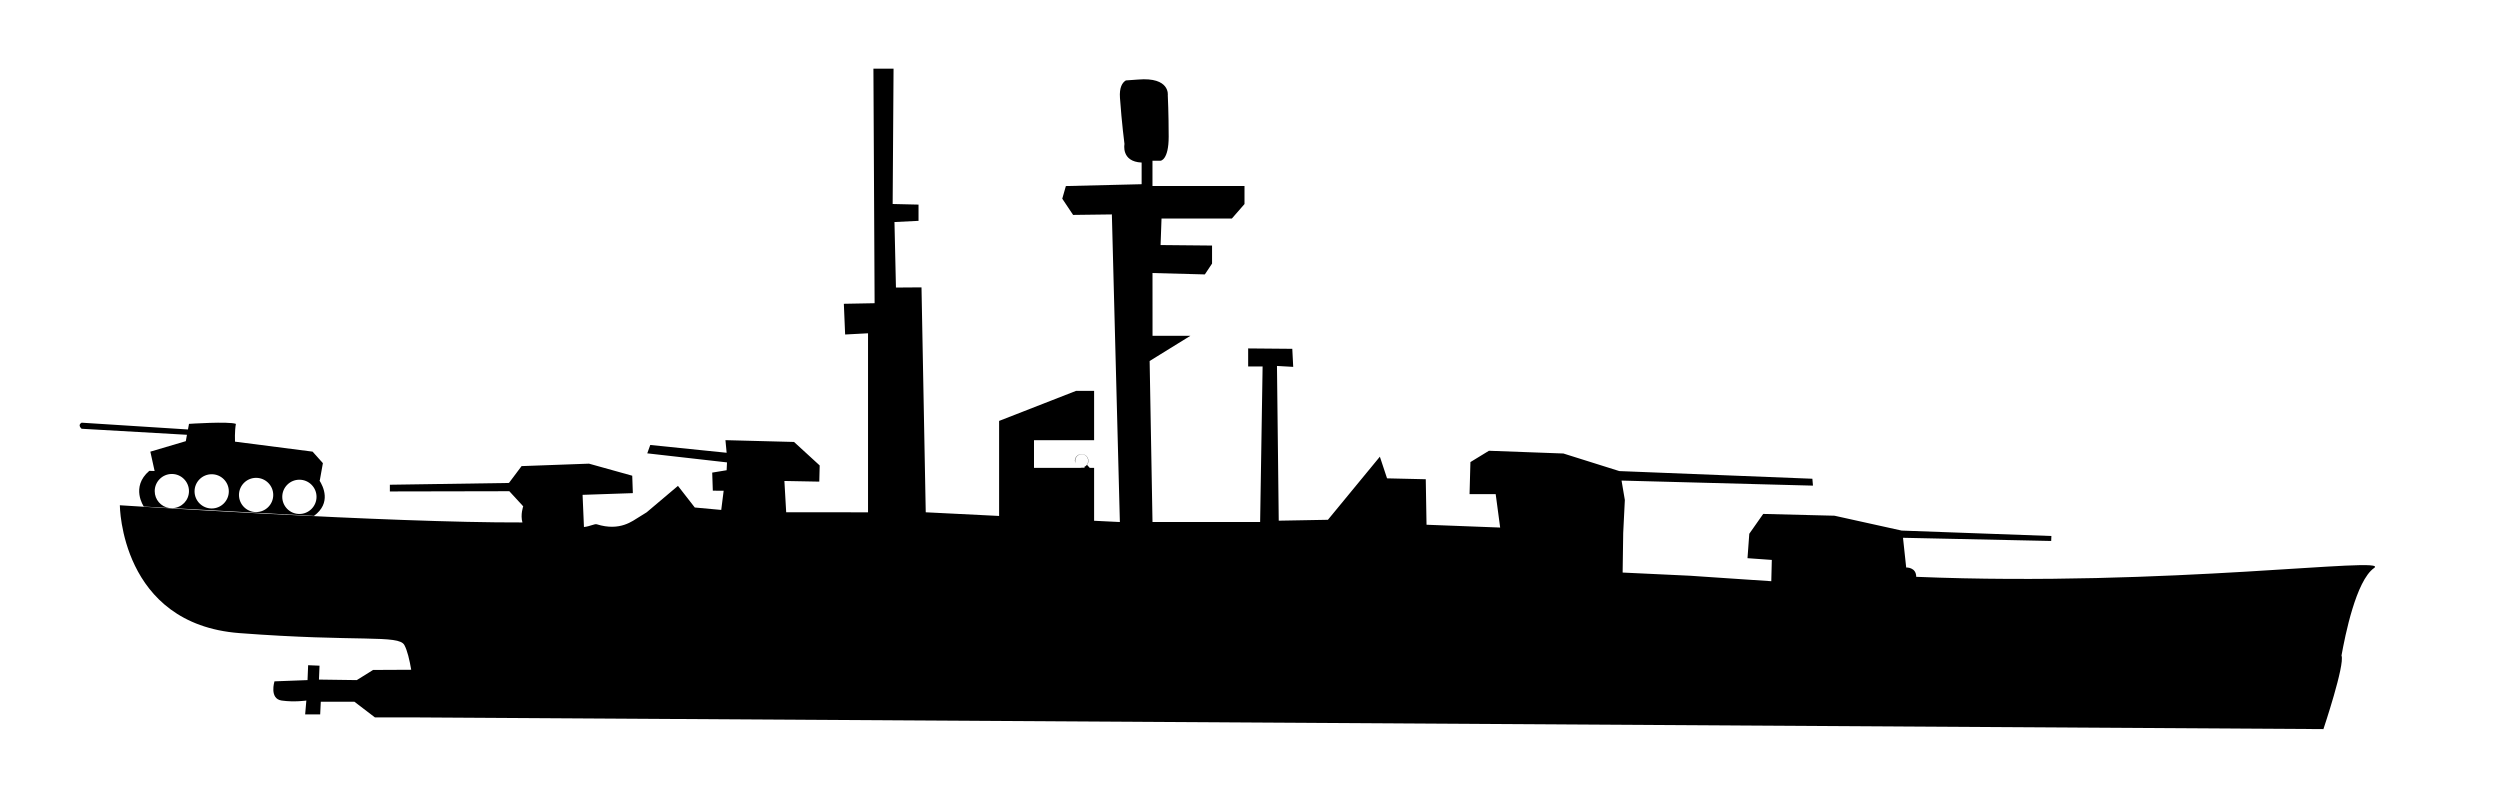
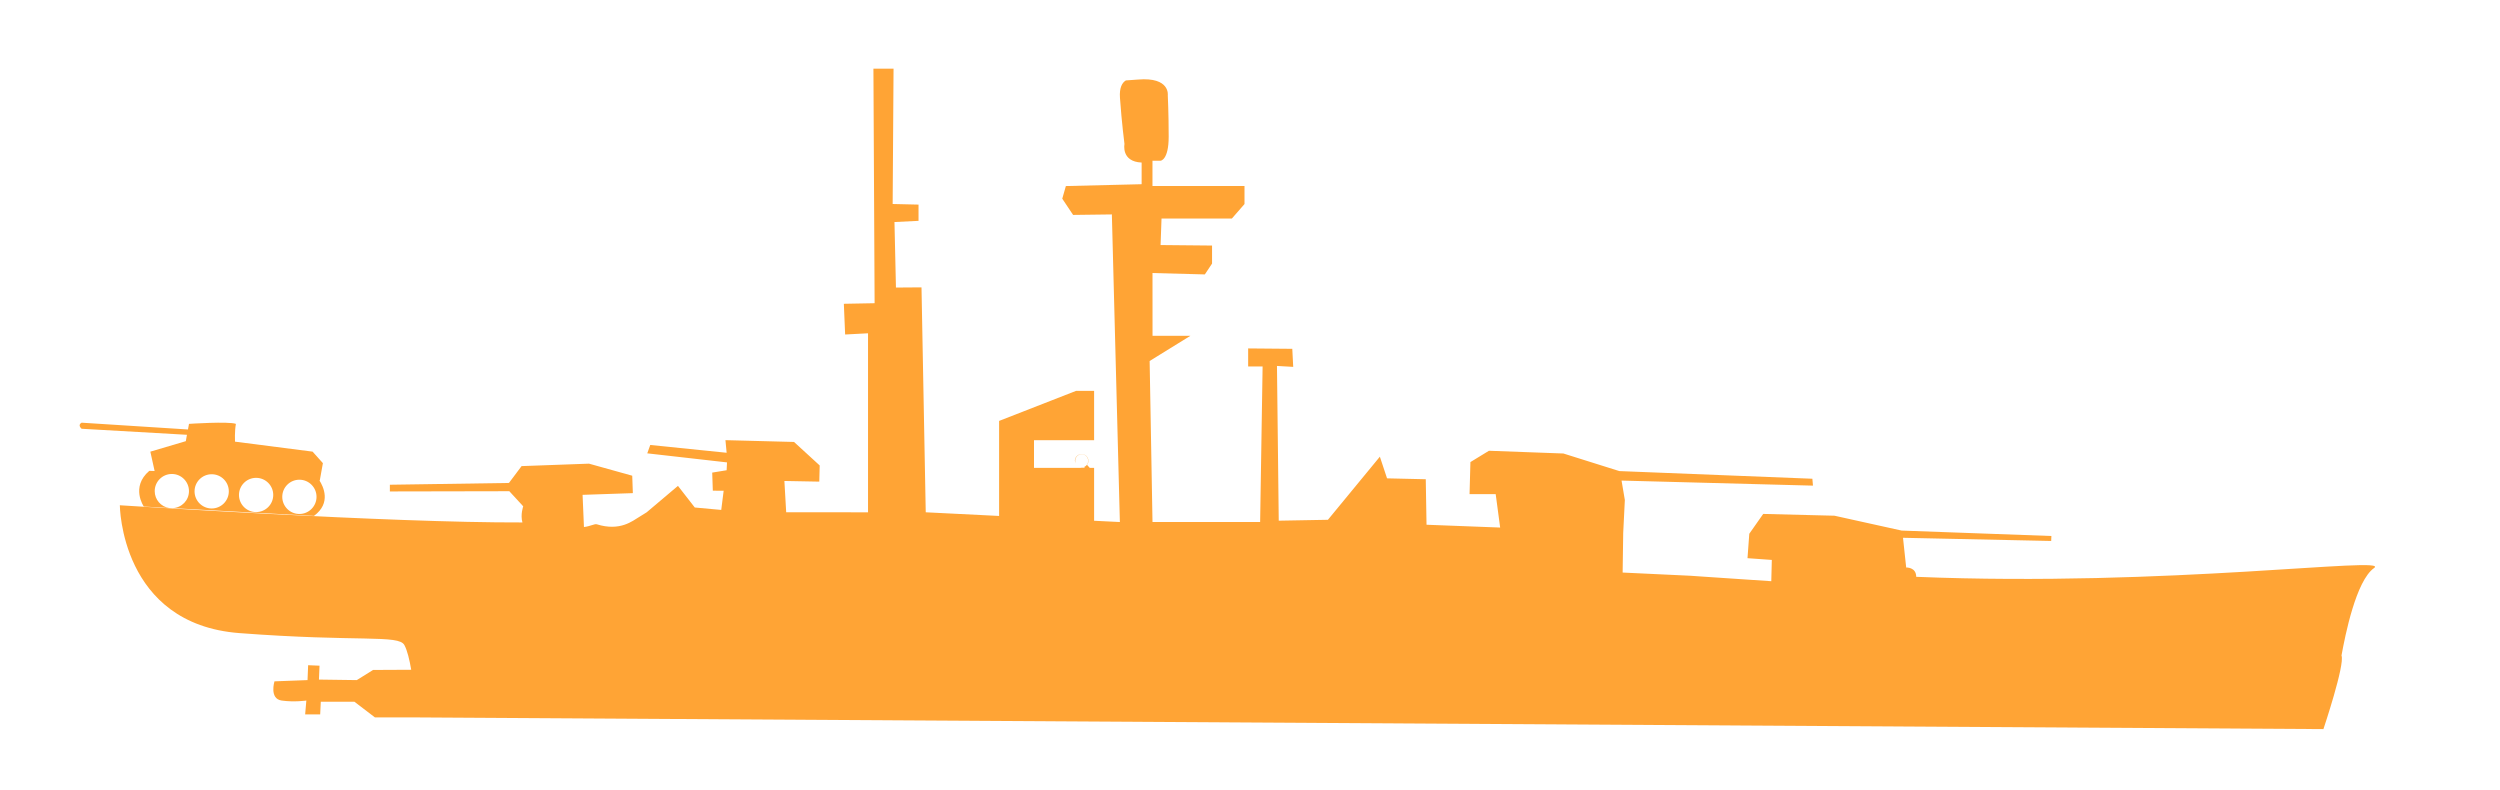
<svg xmlns="http://www.w3.org/2000/svg" preserveAspectRatio="none" version="1.1" x="0px" y="0px" viewBox="3 35.0 95.0 30.0" enable-background="new 0 0 100 100" xml:space="preserve">
-   <line fill="#000000" stroke="#231F20" stroke-miterlimit="10" x1="-170.052" y1="331.141" x2="-171.062" y2="331.141" />
-   <path fill="#000000" stroke="#231F20" stroke-miterlimit="10" d="M-170.052,331.141" />
+   <line fill="#FFA435" stroke="#231F20" stroke-miterlimit="10" x1="-170.052" y1="331.141" x2="-171.062" y2="331.141" />
+   <path fill="#FFA435" stroke="#231F20" stroke-miterlimit="10" d="M-170.052,331.141" />
  <g>
-     <path fill="#000000" d="M10.061,51.764l-1.348,0.399l0.162,0.735c-0.083-0.002-0.149-0.004-0.202-0.006   c-0.72,0.617-0.208,1.357-0.208,1.357s0.381,0.021,0.963,0.055c-0.31-0.049-0.549-0.315-0.549-0.642   c0-0.358,0.292-0.651,0.651-0.651c0.359,0,0.651,0.293,0.651,0.651c0,0.351-0.275,0.633-0.623,0.647   c1.637,0.092,4.611,0.258,5.372,0.295c0.675-0.491,0.347-1.131,0.208-1.348l0.014,0.001L15.27,52.6l-0.392-0.438l-2.948-0.379   c0,0-0.018-0.399,0.034-0.676c-0.274-0.101-1.782,0-1.782,0l-0.039,0.213l-4.041-0.258c-0.171,0.093,0,0.231,0,0.231l4.002,0.229   L10.061,51.764z M14.377,53.229c0.359,0,0.651,0.291,0.651,0.651c0,0.359-0.292,0.651-0.651,0.651   c-0.361,0-0.651-0.292-0.651-0.651C13.726,53.521,14.017,53.229,14.377,53.229z M12.732,53.158c0.36,0,0.651,0.292,0.651,0.65   c0,0.36-0.291,0.651-0.651,0.651c-0.359,0-0.651-0.291-0.651-0.651C12.081,53.45,12.373,53.158,12.732,53.158z M11.044,53.021   c0.36,0,0.651,0.291,0.651,0.65s-0.291,0.651-0.651,0.651c-0.359,0-0.651-0.292-0.651-0.651S10.685,53.021,11.044,53.021z" />
-     <path fill="#000000" d="M93.215,56.585c-0.686,0.479-1.102,2.571-1.238,3.325c0.137,0.343-0.687,2.796-0.687,2.796l-72.57-0.445   h-1.473l-0.778-0.594H15.19l-0.023,0.479h-0.571l0.045-0.525c0,0-0.457,0.068-0.937,0c-0.479-0.068-0.274-0.73-0.274-0.73   l1.256-0.047l0.023-0.566l0.433,0.018l-0.022,0.528l1.438,0.02l0.619-0.386l1.449-0.007c-0.064-0.376-0.149-0.736-0.26-0.939   c-0.22-0.403-1.742-0.11-6.267-0.454c-4.524-0.343-4.545-4.858-4.545-4.858s10.237,0.671,15.298,0.653   c-0.083-0.297,0.03-0.613,0.03-0.613l-0.528-0.574l-4.539,0.009V53.42l4.525-0.068l0.48-0.64l2.562-0.093l1.643,0.458l0.023,0.662   l-1.91,0.065l0.052,1.223c0.241-0.027,0.403-0.129,0.488-0.104c0.89,0.279,1.37-0.138,1.599-0.271l0.296-0.184l1.189-1.005   l0.64,0.822l1.005,0.092l0.092-0.729l-0.412-0.002l-0.023-0.687l0.548-0.09l0.014-0.298l-3.03-0.344l0.114-0.318l2.902,0.296   l-0.045-0.479l2.606,0.068l0.975,0.893l-0.015,0.615l-1.326-0.025l0.068,1.188l3.11,0.003v-6.803l-0.87,0.046l-0.049-1.167   l1.169-0.022L36.19,37.61h0.765l-0.034,5.142l0.983,0.023v0.617l-0.914,0.045l0.056,2.49l0.971-0.007l0.161,8.547l2.788,0.139   v-3.611l2.924-1.142h0.686v1.875h-2.284v1.051h1.931l-0.022-0.029c-0.03,0.012-0.063,0.02-0.097,0.02c0,0-0.004,0-0.01-0.002   c-0.007,0-0.019-0.006-0.033-0.01c0.014,0.003,0.029,0.006,0.044,0.006c0.135,0,0.246-0.113,0.246-0.252s-0.111-0.253-0.246-0.253   c-0.136,0-0.248,0.114-0.248,0.253c0,0.034,0.007,0.065,0.02,0.096c-0.014-0.027-0.026-0.059-0.032-0.096   c0-0.142,0.116-0.257,0.258-0.257c0.141,0,0.256,0.115,0.256,0.257c0,0.059-0.019,0.11-0.052,0.153l0.103,0.114h0.166v2.01   l0.979,0.048l-0.304-11.689l-1.473,0.019l-0.412-0.617l0.137-0.48L46.382,42v-0.823c-0.788-0.034-0.652-0.704-0.652-0.704   s-0.103-0.789-0.171-1.749c-0.029-0.395,0.083-0.583,0.224-0.668c0.099-0.005,0.248-0.015,0.462-0.033   c1.23-0.104,1.131,0.598,1.131,0.598s0.034,0.686,0.034,1.576c0,0.892-0.309,0.911-0.309,0.911h-0.307v0.96h3.497v0.686   l-0.479,0.549h-2.674l-0.036,1.009l1.956,0.019v0.685l-0.274,0.412l-1.989-0.053l0.001,1.768v0.617h1.44l-1.55,0.958l0.109,6.119   h4.09l0.094-5.912H50.43V48.24l1.677,0.015l0.035,0.686l-0.617-0.035l0.067,5.88l1.869-0.034l1.974-2.398l0.273,0.823l1.471,0.034   l0.029,1.729l2.798,0.107l-0.17-1.271h-0.993l0.033-1.217l0.704-0.43l2.829,0.104l2.125,0.668l7.336,0.291l0.023,0.262   l-7.274-0.192L64.744,54l-0.062,1.25l-0.022,1.507l2.567,0.121l0.479,0.033l2.603,0.175l0.02-0.809l-0.924-0.066l0.068-0.928   l0.529-0.754l2.708,0.068l2.554,0.565l5.689,0.206l-0.008,0.189l-5.631-0.121l0.121,1.129c0,0,0.381-0.018,0.381,0.354   C85.355,57.311,93.887,56.116,93.215,56.585z" />
+     <path fill="#FFA435" d="M10.061,51.764l-1.348,0.399l0.162,0.735c-0.083-0.002-0.149-0.004-0.202-0.006   c-0.72,0.617-0.208,1.357-0.208,1.357s0.381,0.021,0.963,0.055c-0.31-0.049-0.549-0.315-0.549-0.642   c0-0.358,0.292-0.651,0.651-0.651c0.359,0,0.651,0.293,0.651,0.651c0,0.351-0.275,0.633-0.623,0.647   c1.637,0.092,4.611,0.258,5.372,0.295c0.675-0.491,0.347-1.131,0.208-1.348l0.014,0.001L15.27,52.6l-0.392-0.438l-2.948-0.379   c0,0-0.018-0.399,0.034-0.676c-0.274-0.101-1.782,0-1.782,0l-0.039,0.213l-4.041-0.258c-0.171,0.093,0,0.231,0,0.231l4.002,0.229   L10.061,51.764z M14.377,53.229c0.359,0,0.651,0.291,0.651,0.651c0,0.359-0.292,0.651-0.651,0.651   c-0.361,0-0.651-0.292-0.651-0.651C13.726,53.521,14.017,53.229,14.377,53.229z M12.732,53.158c0.36,0,0.651,0.292,0.651,0.65   c0,0.36-0.291,0.651-0.651,0.651c-0.359,0-0.651-0.291-0.651-0.651C12.081,53.45,12.373,53.158,12.732,53.158z M11.044,53.021   c0.36,0,0.651,0.291,0.651,0.65s-0.291,0.651-0.651,0.651c-0.359,0-0.651-0.292-0.651-0.651S10.685,53.021,11.044,53.021z" />
+     <path fill="#FFA435" d="M93.215,56.585c-0.686,0.479-1.102,2.571-1.238,3.325c0.137,0.343-0.687,2.796-0.687,2.796l-72.57-0.445   h-1.473l-0.778-0.594H15.19l-0.023,0.479h-0.571l0.045-0.525c0,0-0.457,0.068-0.937,0c-0.479-0.068-0.274-0.73-0.274-0.73   l1.256-0.047l0.023-0.566l0.433,0.018l-0.022,0.528l1.438,0.02l0.619-0.386l1.449-0.007c-0.064-0.376-0.149-0.736-0.26-0.939   c-0.22-0.403-1.742-0.11-6.267-0.454c-4.524-0.343-4.545-4.858-4.545-4.858s10.237,0.671,15.298,0.653   c-0.083-0.297,0.03-0.613,0.03-0.613l-0.528-0.574l-4.539,0.009V53.42l4.525-0.068l0.48-0.64l2.562-0.093l1.643,0.458l0.023,0.662   l-1.91,0.065l0.052,1.223c0.241-0.027,0.403-0.129,0.488-0.104c0.89,0.279,1.37-0.138,1.599-0.271l0.296-0.184l1.189-1.005   l0.64,0.822l1.005,0.092l0.092-0.729l-0.412-0.002l-0.023-0.687l0.548-0.09l0.014-0.298l-3.03-0.344l0.114-0.318l2.902,0.296   l-0.045-0.479l2.606,0.068l0.975,0.893l-0.015,0.615l-1.326-0.025l0.068,1.188l3.11,0.003v-6.803l-0.87,0.046l-0.049-1.167   l1.169-0.022L36.19,37.61h0.765l-0.034,5.142l0.983,0.023v0.617l-0.914,0.045l0.056,2.49l0.971-0.007l0.161,8.547l2.788,0.139   v-3.611l2.924-1.142h0.686v1.875h-2.284v1.051h1.931l-0.022-0.029c-0.03,0.012-0.063,0.02-0.097,0.02c0,0-0.004,0-0.01-0.002   c-0.007,0-0.019-0.006-0.033-0.01c0.014,0.003,0.029,0.006,0.044,0.006c0.135,0,0.246-0.113,0.246-0.252s-0.111-0.253-0.246-0.253   c-0.136,0-0.248,0.114-0.248,0.253c0,0.034,0.007,0.065,0.02,0.096c-0.014-0.027-0.026-0.059-0.032-0.096   c0-0.142,0.116-0.257,0.258-0.257c0.141,0,0.256,0.115,0.256,0.257c0,0.059-0.019,0.11-0.052,0.153l0.103,0.114h0.166v2.01   l0.979,0.048l-0.304-11.689l-1.473,0.019l-0.412-0.617l0.137-0.48L46.382,42v-0.823c-0.788-0.034-0.652-0.704-0.652-0.704   s-0.103-0.789-0.171-1.749c-0.029-0.395,0.083-0.583,0.224-0.668c0.099-0.005,0.248-0.015,0.462-0.033   c1.23-0.104,1.131,0.598,1.131,0.598s0.034,0.686,0.034,1.576c0,0.892-0.309,0.911-0.309,0.911h-0.307v0.96h3.497v0.686   l-0.479,0.549h-2.674l-0.036,1.009l1.956,0.019v0.685l-0.274,0.412l-1.989-0.053l0.001,1.768v0.617h1.44l-1.55,0.958l0.109,6.119   h4.09l0.094-5.912H50.43V48.24l1.677,0.015l0.035,0.686l-0.617-0.035l0.067,5.88l1.869-0.034l1.974-2.398l0.273,0.823l1.471,0.034   l0.029,1.729l2.798,0.107l-0.17-1.271h-0.993l0.033-1.217l0.704-0.43l2.829,0.104l2.125,0.668l7.336,0.291l0.023,0.262   l-7.274-0.192L64.744,54l-0.062,1.25l-0.022,1.507l2.567,0.121l0.479,0.033l2.603,0.175l0.02-0.809l-0.924-0.066l0.068-0.928   l0.529-0.754l2.708,0.068l2.554,0.565l5.689,0.206l-0.008,0.189l-5.631-0.121l0.121,1.129c0,0,0.381-0.018,0.381,0.354   C85.355,57.311,93.887,56.116,93.215,56.585z" />
  </g>
</svg>
